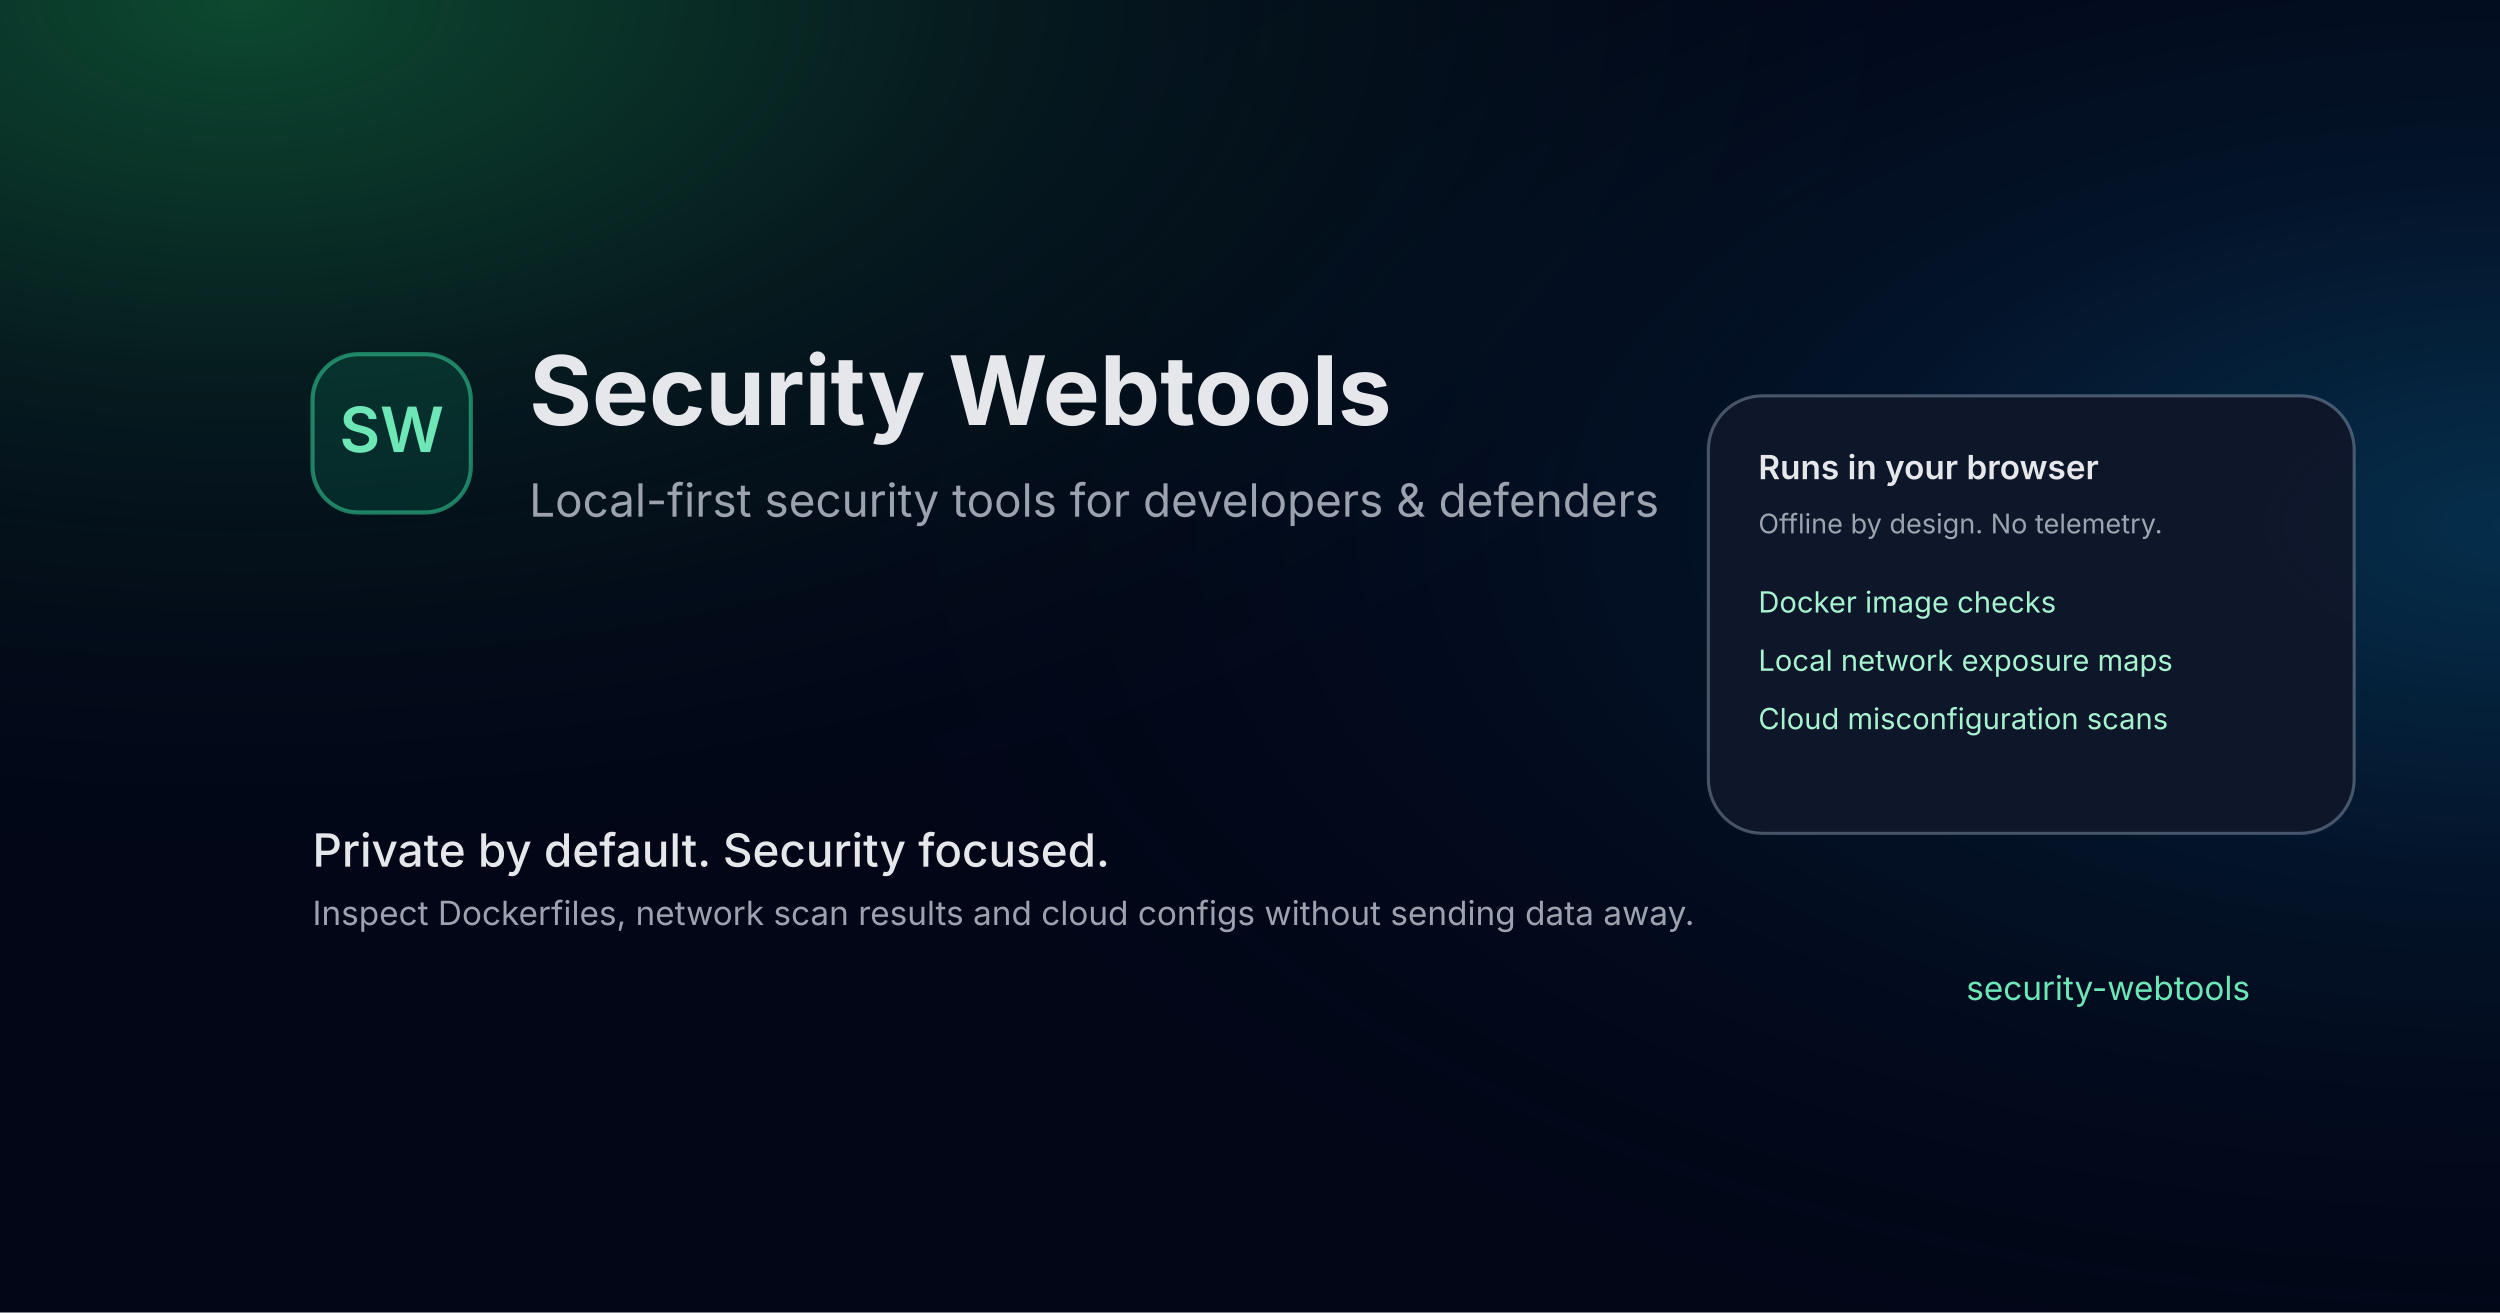
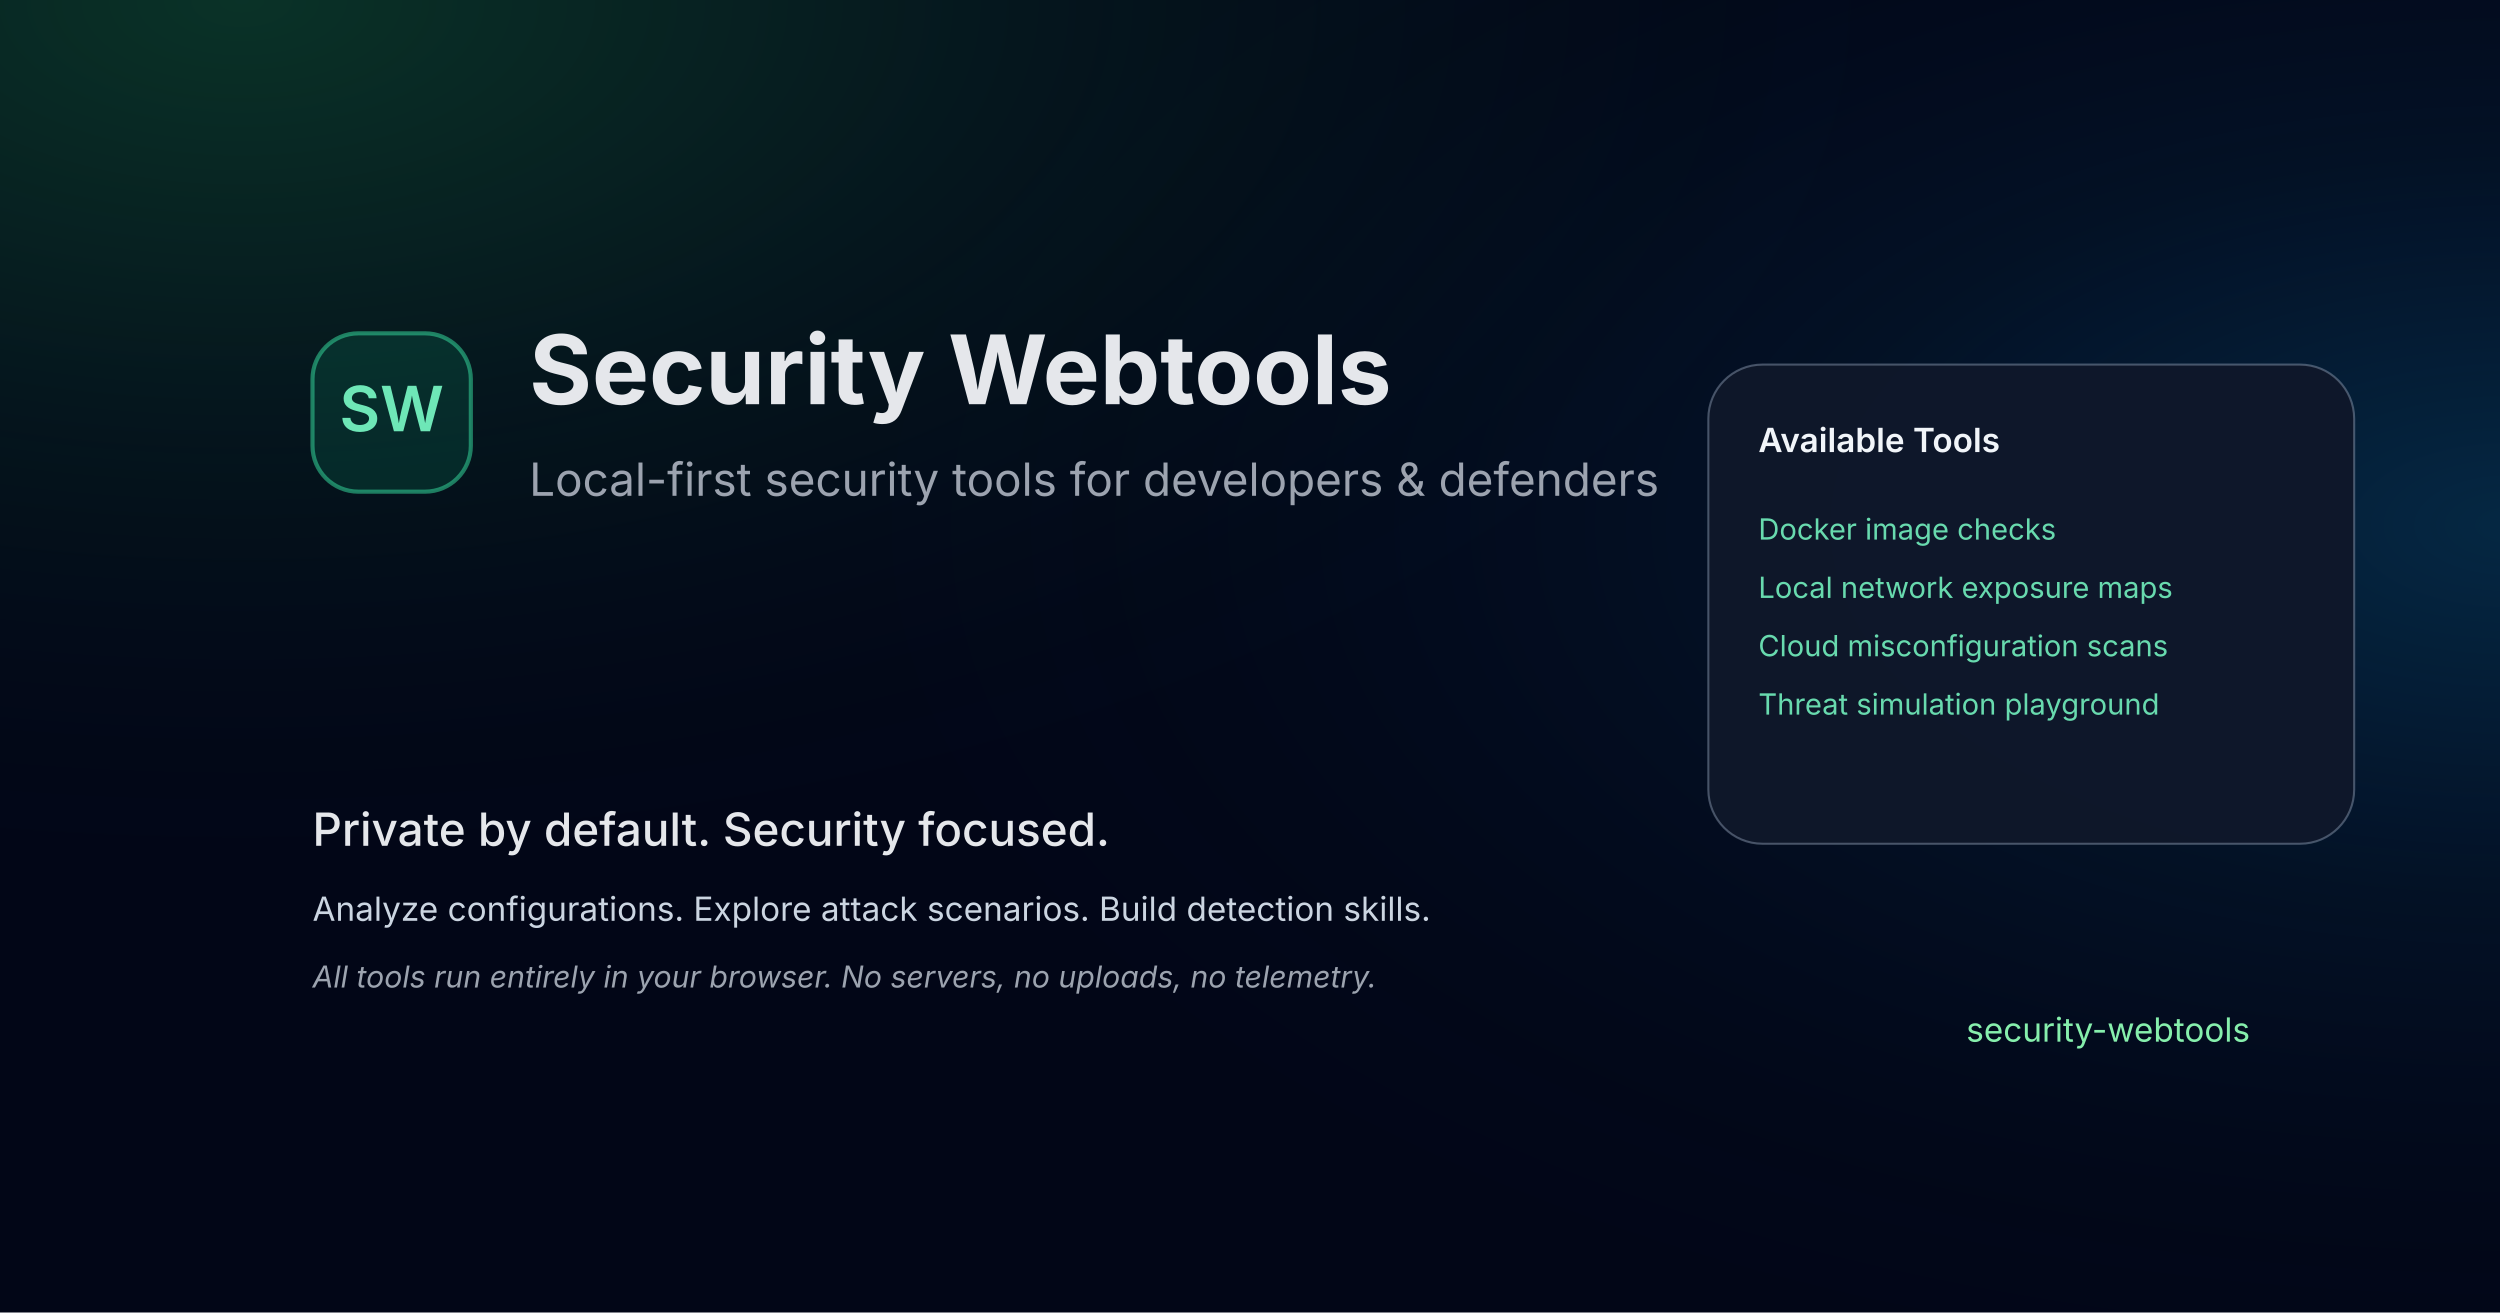
<svg xmlns="http://www.w3.org/2000/svg" width="1200" height="630" viewBox="0 0 1200 630" role="img" aria-labelledby="title desc">
  <defs>
    <linearGradient id="bgGradient" x1="0" y1="0" x2="1" y2="1">
      <stop offset="0%" stop-color="#020617" />
-       <stop offset="40%" stop-color="#020617" />
+       <stop offset="50%" stop-color="#020617" />
      <stop offset="100%" stop-color="#020617" />
    </linearGradient>
    <radialGradient id="cornerGlow" cx="10%" cy="0%" r="70%">
-       <stop offset="0%" stop-color="#22c55e" stop-opacity="0.35" />
-       <stop offset="40%" stop-color="#22c55e" stop-opacity="0.12" />
+       <stop offset="0%" stop-color="#22c55e" stop-opacity="0.23" />
+       <stop offset="40%" stop-color="#22c55e" stop-opacity="0.10" />
      <stop offset="100%" stop-color="#020617" stop-opacity="0" />
    </radialGradient>
    <radialGradient id="sideGlow" cx="100%" cy="40%" r="70%">
-       <stop offset="0%" stop-color="#0ea5e9" stop-opacity="0.25" />
-       <stop offset="40%" stop-color="#0ea5e9" stop-opacity="0.08" />
+       <stop offset="0%" stop-color="#0ea5e9" stop-opacity="0.21" />
+       <stop offset="40%" stop-color="#0ea5e9" stop-opacity="0.07" />
      <stop offset="100%" stop-color="#020617" stop-opacity="0" />
    </radialGradient>
  </defs>
  <rect width="1200" height="630" fill="url(#bgGradient)" />
  <rect width="1200" height="630" fill="url(#cornerGlow)" />
  <rect width="1200" height="630" fill="url(#sideGlow)" />
-   <g transform="translate(150 170)">
+   <g transform="translate(150 160)">
    <rect x="0" y="0" width="76" height="76" rx="22" fill="rgba(16,185,129,0.14)" stroke="rgba(52,211,153,0.55)" stroke-width="2" />
    <text x="38" y="47" text-anchor="middle" font-family="-apple-system, system-ui, BlinkMacSystemFont, 'SF Pro Text', 'Segoe UI', sans-serif" font-size="30" font-weight="600" fill="#6ee7b7">
      SW
    </text>
    <text x="104" y="34" font-family="-apple-system, system-ui, BlinkMacSystemFont, 'SF Pro Text', 'Segoe UI', sans-serif" font-size="46" font-weight="700" fill="#e5e7eb">
      Security Webtools
    </text>
    <text x="104" y="78" font-family="-apple-system, system-ui, BlinkMacSystemFont, 'SF Pro Text', 'Segoe UI', sans-serif" font-size="22" fill="#9ca3af">
      Local-first security tools for developers &amp; defenders
    </text>
  </g>
-   <g transform="translate(820 190)">
-     <rect x="0" y="0" width="310" height="210" rx="26" fill="rgba(15,23,42,0.96)" stroke="rgba(148,163,184,0.45)" stroke-width="1.5" />
-     <text x="24" y="40" font-family="-apple-system, system-ui, BlinkMacSystemFont, 'SF Pro Text', 'Segoe UI', sans-serif" font-size="16" font-weight="600" fill="#e5e7eb">
-       Runs in your browser
+   <g transform="translate(820 175)">
+     <rect x="0" y="0" width="310" height="230" rx="26" fill="rgba(15,23,42,0.96)" stroke="rgba(148,163,184,0.45)" stroke-width="1" />
+     <text x="24" y="42" font-family="-apple-system, system-ui, BlinkMacSystemFont, 'SF Pro Text', 'Segoe UI', sans-serif" font-size="16" font-weight="600" fill="#f1f5f9">
+       Available Tools
    </text>
-     <text x="24" y="66" font-family="-apple-system, system-ui, BlinkMacSystemFont, 'SF Pro Text', 'Segoe UI', sans-serif" font-size="13" fill="#9ca3af">
-       Offline by design. No telemetry.
-     </text>
-     <text x="24" y="104" font-family="-apple-system, system-ui, BlinkMacSystemFont, 'SF Pro Text', 'Segoe UI', sans-serif" font-size="14" fill="#a7f3d0">
+     <text x="24" y="84" font-size="14" fill="#6ee7b7" fill-opacity="0.94" font-family="-apple-system, system-ui, BlinkMacSystemFont, 'SF Pro Text', 'Segoe UI', sans-serif">
      Docker image checks
    </text>
-     <text x="24" y="132" font-family="-apple-system, system-ui, BlinkMacSystemFont, 'SF Pro Text', 'Segoe UI', sans-serif" font-size="14" fill="#a7f3d0">
+     <text x="24" y="112" font-size="14" fill="#6ee7b7" fill-opacity="0.94" font-family="-apple-system, system-ui, BlinkMacSystemFont, 'SF Pro Text', 'Segoe UI', sans-serif">
      Local network exposure maps
    </text>
-     <text x="24" y="160" font-family="-apple-system, system-ui, BlinkMacSystemFont, 'SF Pro Text', 'Segoe UI', sans-serif" font-size="14" fill="#a7f3d0">
+     <text x="24" y="140" font-size="14" fill="#6ee7b7" fill-opacity="0.94" font-family="-apple-system, system-ui, BlinkMacSystemFont, 'SF Pro Text', 'Segoe UI', sans-serif">
      Cloud misconfiguration scans
    </text>
+     <text x="24" y="168" font-size="14" fill="#6ee7b7" fill-opacity="0.94" font-family="-apple-system, system-ui, BlinkMacSystemFont, 'SF Pro Text', 'Segoe UI', sans-serif">
+       Threat simulation playground
+     </text>
  </g>
-   <g transform="translate(150 380)">
+   <g transform="translate(150 370)">
    <text x="0" y="36" font-family="-apple-system, system-ui, BlinkMacSystemFont, 'SF Pro Text', 'Segoe UI', sans-serif" font-size="22" font-weight="500" fill="#e5e7eb">
      Private by default. Security focused.
    </text>
-     <text x="0" y="64" font-family="-apple-system, system-ui, BlinkMacSystemFont, 'SF Pro Text', 'Segoe UI', sans-serif" font-size="16" fill="#9ca3af">
-       Inspect Dockerfiles, network scan results and cloud configs without sending data away.
+     <text x="0" y="72" font-family="-apple-system, system-ui, BlinkMacSystemFont, 'SF Pro Text', 'Segoe UI', sans-serif" font-size="16" fill="#cbd5e1">
+       Analyze configurations. Explore attack scenarios. Build detection skills.
+     </text>
+     <text x="0" y="104" font-family="-apple-system, system-ui, BlinkMacSystemFont, 'SF Pro Text', 'Segoe UI', sans-serif" font-size="14.5" fill="#9ca3af" font-style="italic">
+       All tools run entirely in your browser. No servers, no uploads, no telemetry.
    </text>
  </g>
-   <text x="1080" y="480" text-anchor="end" font-family="-apple-system, system-ui, BlinkMacSystemFont, 'SF Pro Text', 'Segoe UI', sans-serif" font-size="16" fill="#6ee7b7">
+   <text x="1080" y="500" text-anchor="end" font-family="-apple-system, system-ui, BlinkMacSystemFont, 'SF Pro Text', 'Segoe UI', sans-serif" font-size="16" fill="#86efac">
    security-webtools
  </text>
</svg>
